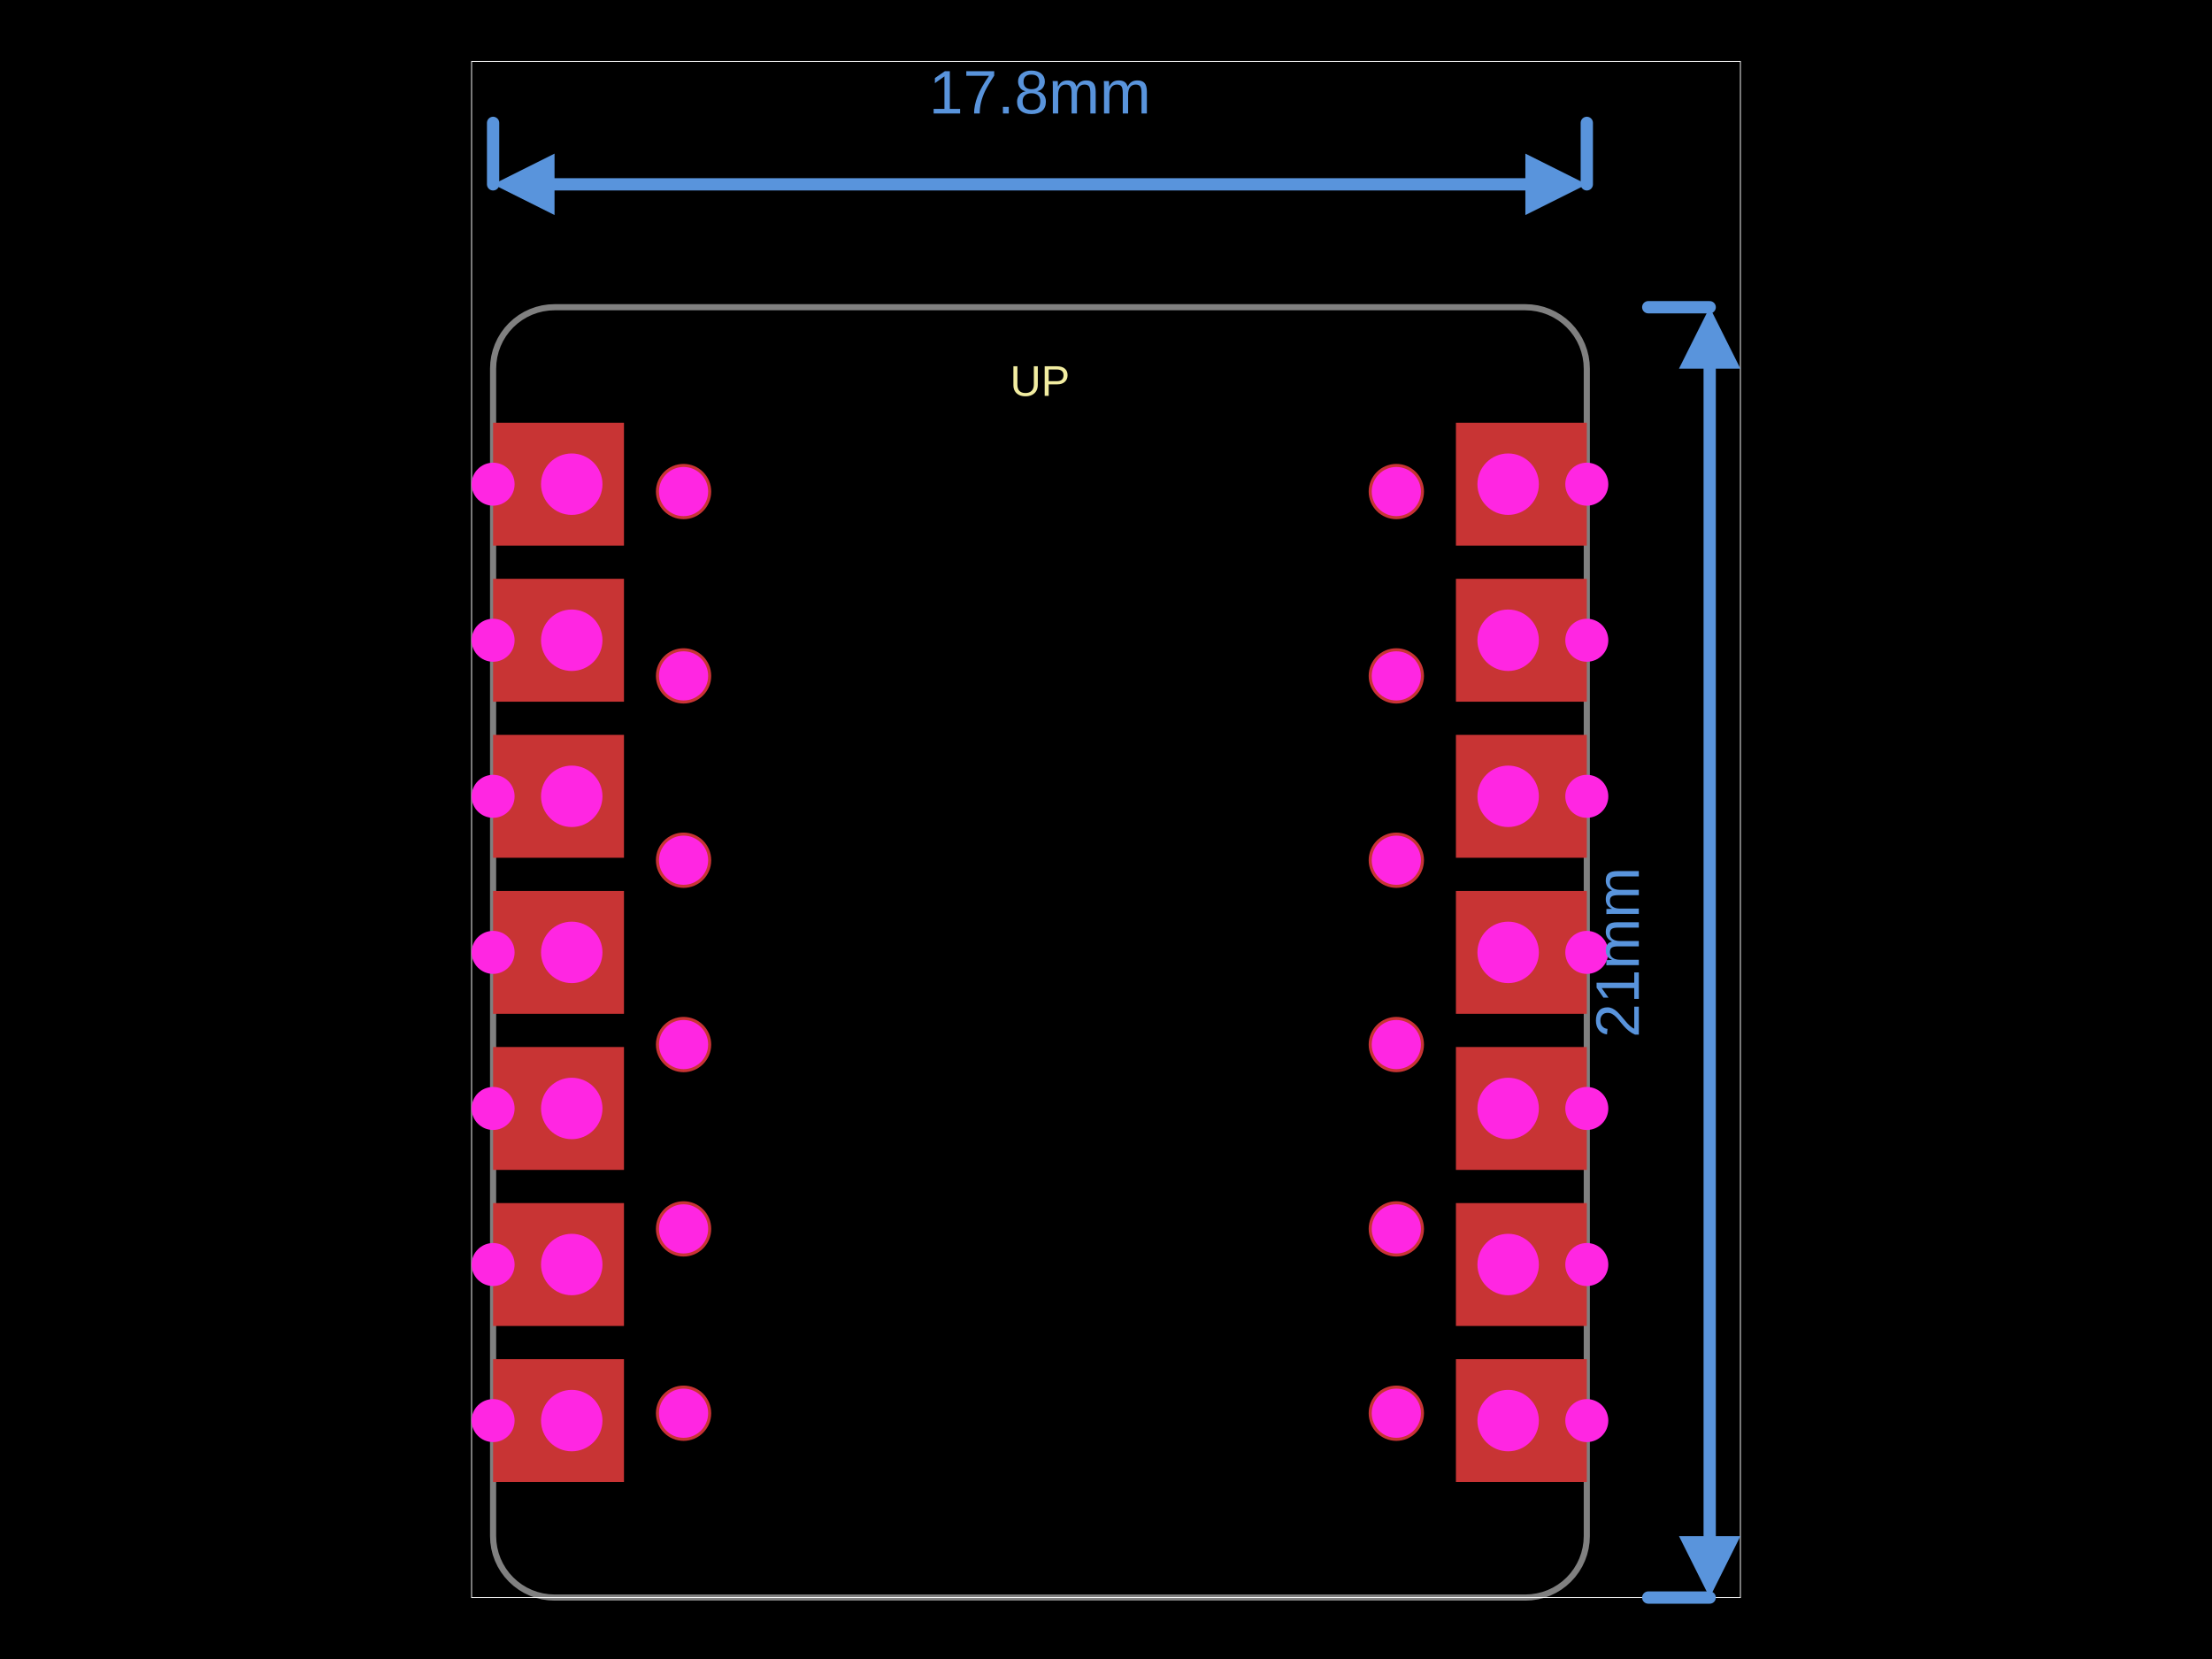
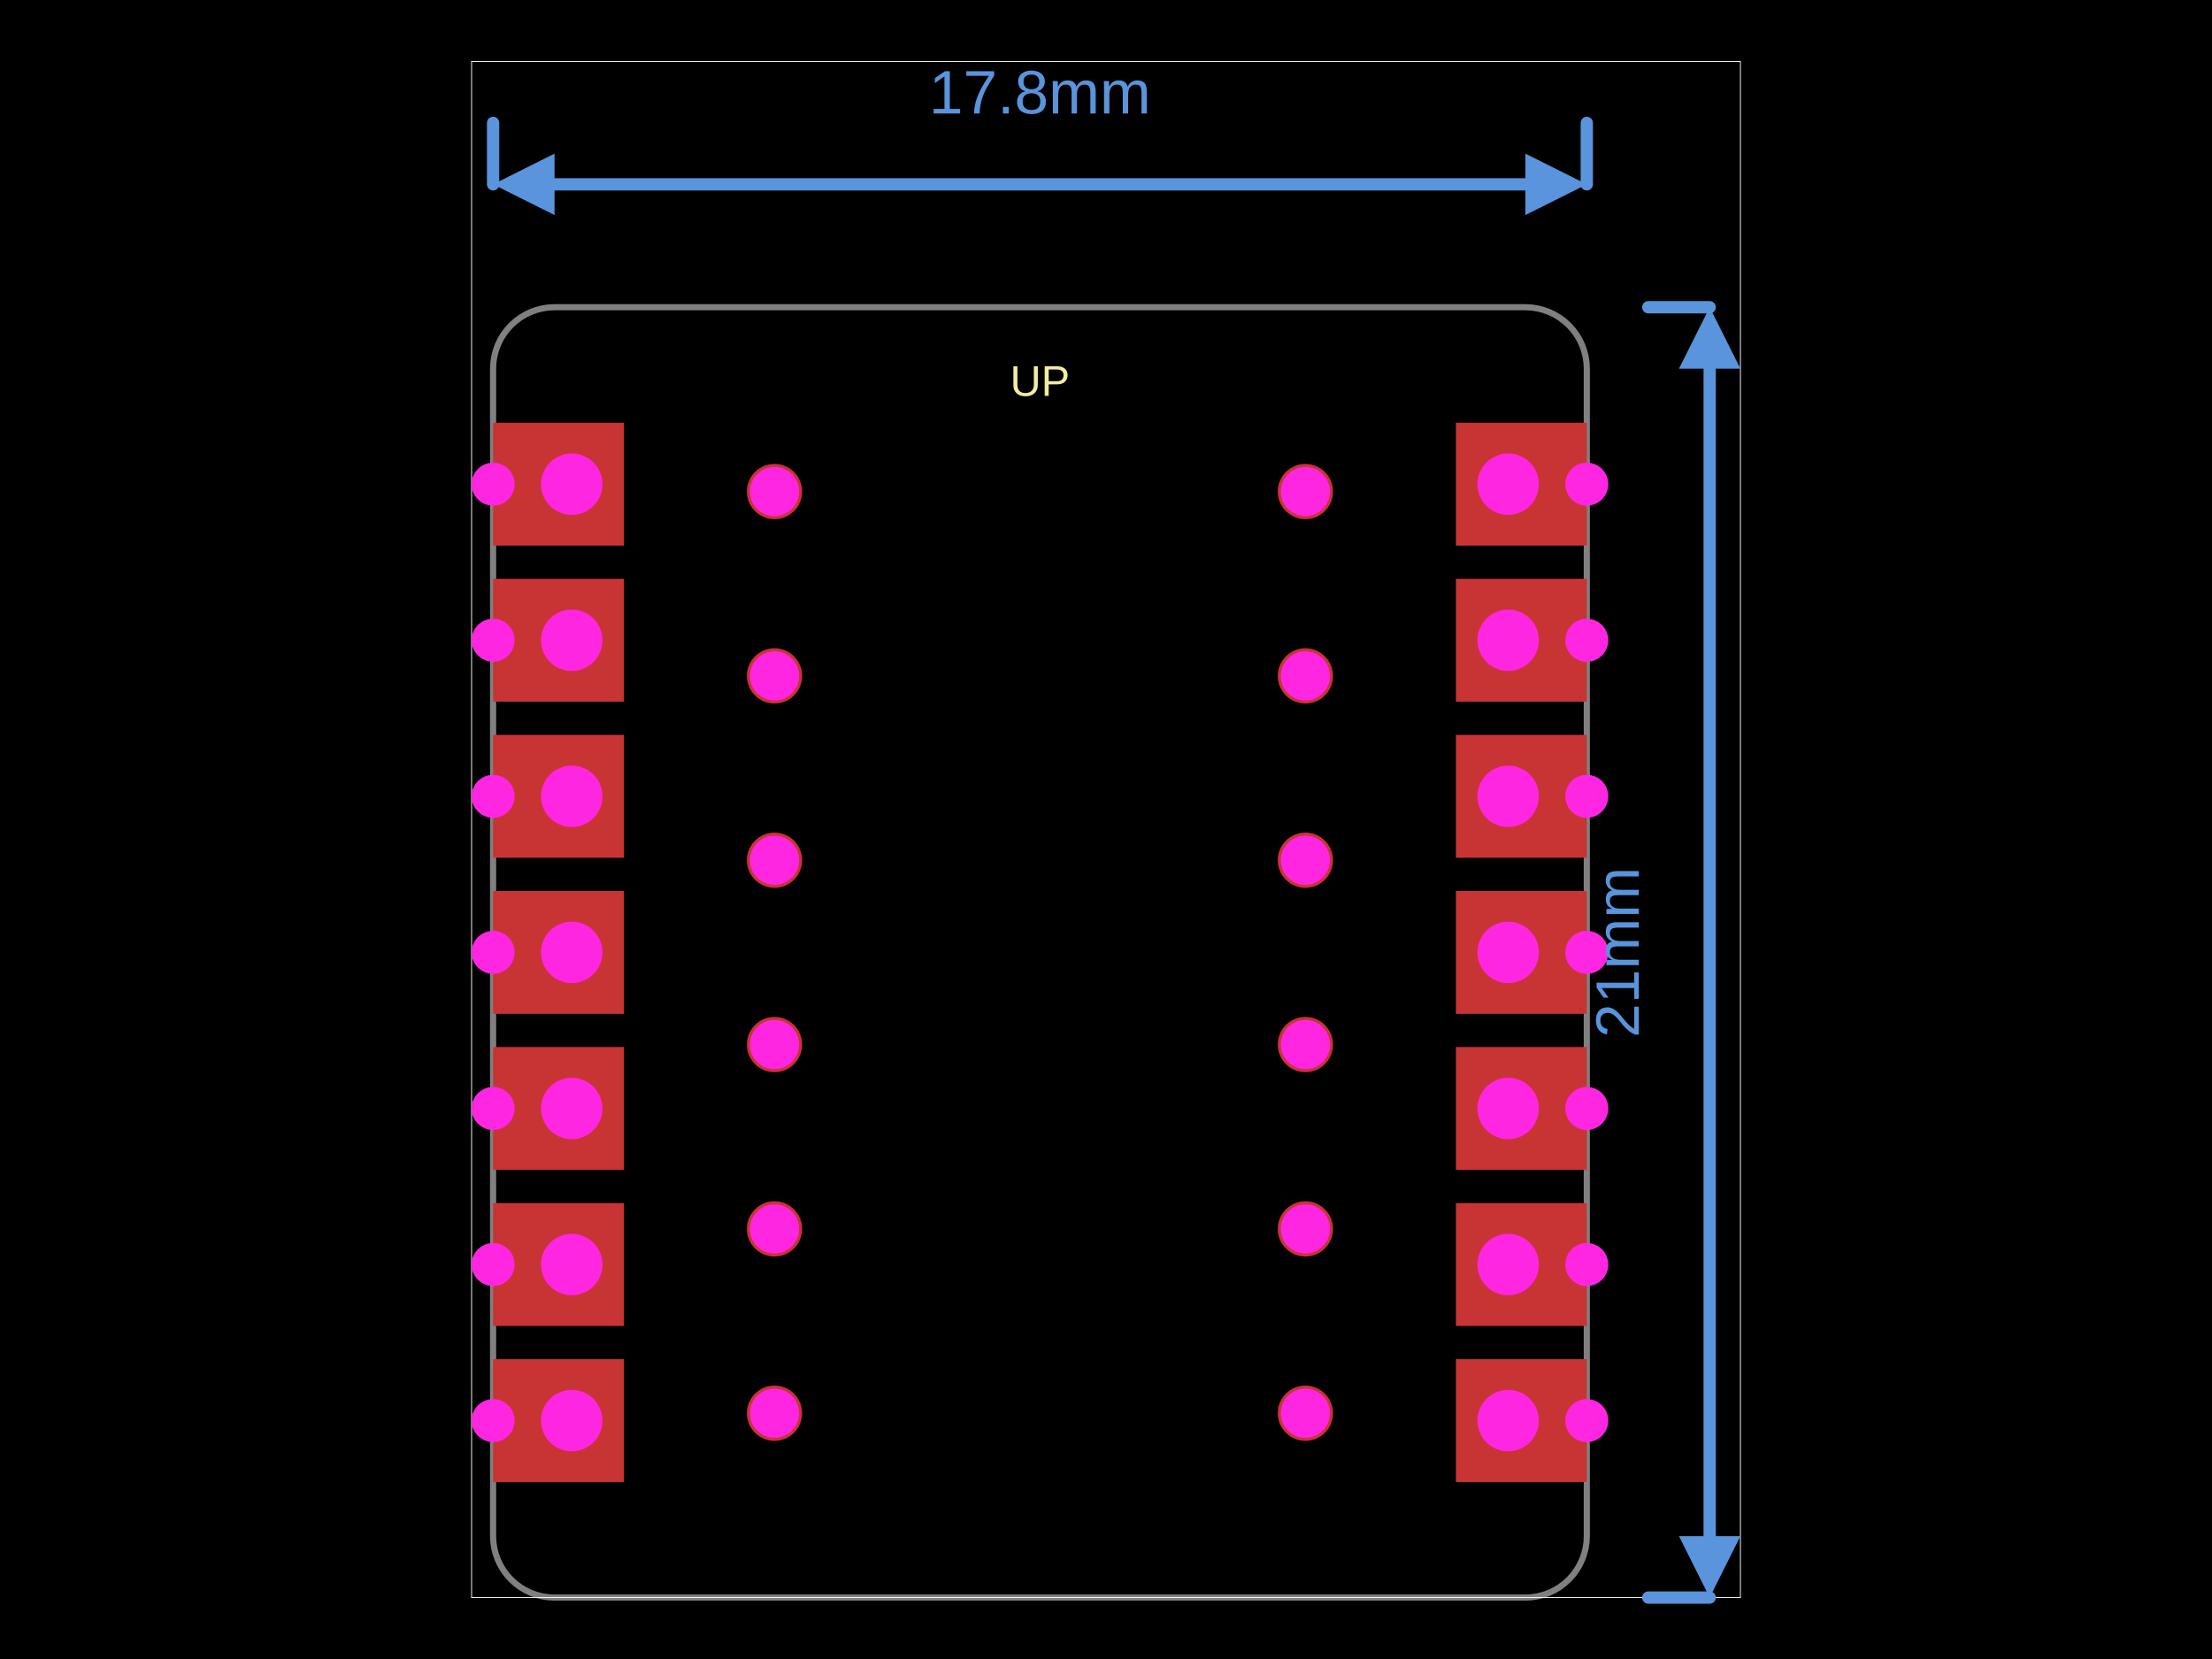
<svg xmlns="http://www.w3.org/2000/svg" width="800" height="600">
  <style />
  <rect class="boundary" x="0" y="0" fill="#000" width="800" height="600" data-type="pcb_background" data-pcb-layer="global" />
  <rect class="pcb-boundary" fill="none" stroke="#fff" stroke-width="0.3" x="170.556" y="22.222" width="458.889" height="555.556" data-type="pcb_boundary" data-pcb-layer="global" />
  <path class="pcb-board" d="M 200.556 577.778 L 551.667 577.778 L 553.845 577.671 L 556.002 577.351 L 558.117 576.821 L 560.171 576.086 L 562.142 575.154 L 564.013 574.033 L 565.764 572.734 L 567.38 571.269 L 568.845 569.653 L 570.144 567.902 L 571.265 566.031 L 572.197 564.06 L 572.932 562.006 L 573.462 559.891 L 573.782 557.734 L 573.889 555.556 L 573.889 133.333 L 573.782 131.155 L 573.462 128.998 L 572.932 126.883 L 572.197 124.829 L 571.265 122.858 L 570.144 120.987 L 568.845 119.236 L 567.38 117.62 L 565.764 116.155 L 564.013 114.856 L 562.142 113.735 L 560.171 112.803 L 558.117 112.068 L 556.002 111.538 L 553.845 111.218 L 551.667 111.111 L 200.556 111.111 L 198.377 111.218 L 196.22 111.538 L 194.105 112.068 L 192.051 112.803 L 190.08 113.735 L 188.21 114.856 L 186.458 116.155 L 184.842 117.62 L 183.378 119.236 L 182.078 120.987 L 180.957 122.858 L 180.025 124.829 L 179.29 126.883 L 178.76 128.998 L 178.44 131.155 L 178.333 133.333 L 178.333 555.556 L 178.44 557.734 L 178.76 559.891 L 179.29 562.006 L 180.025 564.06 L 180.957 566.031 L 182.078 567.902 L 183.378 569.653 L 184.842 571.269 L 186.458 572.734 L 188.21 574.033 L 190.08 575.154 L 192.051 576.086 L 194.105 576.821 L 196.22 577.351 L 198.377 577.671 L 200.556 577.778 Z" fill="none" stroke="rgba(255, 255, 255, 0.5)" stroke-width="2.222" data-type="pcb_board" data-pcb-layer="board" />
  <text x="0" y="0" dx="0" dy="0" fill="#f2eda1" font-family="Arial, sans-serif" font-size="15.556" text-anchor="middle" dominant-baseline="central" transform="matrix(1,0,0,1,376.1111,137.7778)" class="pcb-silkscreen-text pcb-silkscreen-top" data-pcb-silkscreen-text-id="pcb_silkscreen_text_0" stroke="none" data-type="pcb_silkscreen_text" data-pcb-layer="top">UP</text>
  <g data-type="pcb_plated_hole" data-pcb-layer="through" data-pad-name="J_XIAO.D0">
    <rect class="pcb-hole-outer-pad" fill="rgb(200, 52, 52)" x="178.333" y="152.889" width="47.333" height="44.444" data-type="pcb_plated_hole" data-pcb-layer="top" />
    <circle class="pcb-hole-inner" fill="#FF26E2" cx="206.778" cy="175.111" r="11.111" data-type="pcb_plated_hole_drill" data-pcb-layer="drill" />
  </g>
  <g data-type="pcb_plated_hole" data-pcb-layer="through" data-pad-name="J_XIAO.D1">
    <rect class="pcb-hole-outer-pad" fill="rgb(200, 52, 52)" x="178.333" y="209.333" width="47.333" height="44.444" data-type="pcb_plated_hole" data-pcb-layer="top" />
    <circle class="pcb-hole-inner" fill="#FF26E2" cx="206.778" cy="231.556" r="11.111" data-type="pcb_plated_hole_drill" data-pcb-layer="drill" />
  </g>
  <g data-type="pcb_plated_hole" data-pcb-layer="through" data-pad-name="J_XIAO.D2">
    <rect class="pcb-hole-outer-pad" fill="rgb(200, 52, 52)" x="178.333" y="265.778" width="47.333" height="44.444" data-type="pcb_plated_hole" data-pcb-layer="top" />
    <circle class="pcb-hole-inner" fill="#FF26E2" cx="206.778" cy="288" r="11.111" data-type="pcb_plated_hole_drill" data-pcb-layer="drill" />
  </g>
  <g data-type="pcb_plated_hole" data-pcb-layer="through" data-pad-name="J_XIAO.D3">
    <rect class="pcb-hole-outer-pad" fill="rgb(200, 52, 52)" x="178.333" y="322.222" width="47.333" height="44.444" data-type="pcb_plated_hole" data-pcb-layer="top" />
    <circle class="pcb-hole-inner" fill="#FF26E2" cx="206.778" cy="344.444" r="11.111" data-type="pcb_plated_hole_drill" data-pcb-layer="drill" />
  </g>
  <g data-type="pcb_plated_hole" data-pcb-layer="through" data-pad-name="J_XIAO.D4">
    <rect class="pcb-hole-outer-pad" fill="rgb(200, 52, 52)" x="178.333" y="378.667" width="47.333" height="44.444" data-type="pcb_plated_hole" data-pcb-layer="top" />
    <circle class="pcb-hole-inner" fill="#FF26E2" cx="206.778" cy="400.889" r="11.111" data-type="pcb_plated_hole_drill" data-pcb-layer="drill" />
  </g>
  <g data-type="pcb_plated_hole" data-pcb-layer="through" data-pad-name="J_XIAO.D5">
    <rect class="pcb-hole-outer-pad" fill="rgb(200, 52, 52)" x="178.333" y="435.111" width="47.333" height="44.444" data-type="pcb_plated_hole" data-pcb-layer="top" />
    <circle class="pcb-hole-inner" fill="#FF26E2" cx="206.778" cy="457.333" r="11.111" data-type="pcb_plated_hole_drill" data-pcb-layer="drill" />
  </g>
  <g data-type="pcb_plated_hole" data-pcb-layer="through" data-pad-name="J_XIAO.D6">
    <rect class="pcb-hole-outer-pad" fill="rgb(200, 52, 52)" x="178.333" y="491.556" width="47.333" height="44.444" data-type="pcb_plated_hole" data-pcb-layer="top" />
    <circle class="pcb-hole-inner" fill="#FF26E2" cx="206.778" cy="513.778" r="11.111" data-type="pcb_plated_hole_drill" data-pcb-layer="drill" />
  </g>
  <g data-type="pcb_plated_hole" data-pcb-layer="through" data-pad-name="J_XIAO.V5">
    <rect class="pcb-hole-outer-pad" fill="rgb(200, 52, 52)" x="526.556" y="152.889" width="47.333" height="44.444" data-type="pcb_plated_hole" data-pcb-layer="top" />
    <circle class="pcb-hole-inner" fill="#FF26E2" cx="545.444" cy="175.111" r="11.111" data-type="pcb_plated_hole_drill" data-pcb-layer="drill" />
  </g>
  <g data-type="pcb_plated_hole" data-pcb-layer="through" data-pad-name="J_XIAO.GND">
    <rect class="pcb-hole-outer-pad" fill="rgb(200, 52, 52)" x="526.556" y="209.333" width="47.333" height="44.444" data-type="pcb_plated_hole" data-pcb-layer="top" />
    <circle class="pcb-hole-inner" fill="#FF26E2" cx="545.444" cy="231.556" r="11.111" data-type="pcb_plated_hole_drill" data-pcb-layer="drill" />
  </g>
  <g data-type="pcb_plated_hole" data-pcb-layer="through" data-pad-name="J_XIAO.V3V3">
    <rect class="pcb-hole-outer-pad" fill="rgb(200, 52, 52)" x="526.556" y="265.778" width="47.333" height="44.444" data-type="pcb_plated_hole" data-pcb-layer="top" />
    <circle class="pcb-hole-inner" fill="#FF26E2" cx="545.444" cy="288" r="11.111" data-type="pcb_plated_hole_drill" data-pcb-layer="drill" />
  </g>
  <g data-type="pcb_plated_hole" data-pcb-layer="through" data-pad-name="J_XIAO.D10">
    <rect class="pcb-hole-outer-pad" fill="rgb(200, 52, 52)" x="526.556" y="322.222" width="47.333" height="44.444" data-type="pcb_plated_hole" data-pcb-layer="top" />
    <circle class="pcb-hole-inner" fill="#FF26E2" cx="545.444" cy="344.444" r="11.111" data-type="pcb_plated_hole_drill" data-pcb-layer="drill" />
  </g>
  <g data-type="pcb_plated_hole" data-pcb-layer="through" data-pad-name="J_XIAO.D9">
    <rect class="pcb-hole-outer-pad" fill="rgb(200, 52, 52)" x="526.556" y="378.667" width="47.333" height="44.444" data-type="pcb_plated_hole" data-pcb-layer="top" />
    <circle class="pcb-hole-inner" fill="#FF26E2" cx="545.444" cy="400.889" r="11.111" data-type="pcb_plated_hole_drill" data-pcb-layer="drill" />
  </g>
  <g data-type="pcb_plated_hole" data-pcb-layer="through" data-pad-name="J_XIAO.D8">
    <rect class="pcb-hole-outer-pad" fill="rgb(200, 52, 52)" x="526.556" y="435.111" width="47.333" height="44.444" data-type="pcb_plated_hole" data-pcb-layer="top" />
    <circle class="pcb-hole-inner" fill="#FF26E2" cx="545.444" cy="457.333" r="11.111" data-type="pcb_plated_hole_drill" data-pcb-layer="drill" />
  </g>
  <g data-type="pcb_plated_hole" data-pcb-layer="through" data-pad-name="J_XIAO.D7">
    <rect class="pcb-hole-outer-pad" fill="rgb(200, 52, 52)" x="526.556" y="491.556" width="47.333" height="44.444" data-type="pcb_plated_hole" data-pcb-layer="top" />
    <circle class="pcb-hole-inner" fill="#FF26E2" cx="545.444" cy="513.778" r="11.111" data-type="pcb_plated_hole_drill" data-pcb-layer="drill" />
  </g>
  <g data-type="pcb_via" data-pcb-layer="through">
-     <circle class="pcb-hole-outer" fill="rgb(200, 52, 52)" cx="247.222" cy="511.111" r="10" data-type="pcb_via" data-pcb-layer="top" />
-     <circle class="pcb-hole-inner" fill="#FF26E2" cx="247.222" cy="511.111" r="8.889" data-type="pcb_via" data-pcb-layer="drill" />
+     <circle class="pcb-hole-outer" fill="rgb(200, 52, 52)" cx="280.111" cy="511.111" r="10" data-type="pcb_via" data-pcb-layer="top" />
+     <circle class="pcb-hole-inner" fill="#FF26E2" cx="280.111" cy="511.111" r="8.889" data-type="pcb_via" data-pcb-layer="drill" />
  </g>
  <g data-type="pcb_via" data-pcb-layer="through">
-     <circle class="pcb-hole-outer" fill="rgb(200, 52, 52)" cx="247.222" cy="444.444" r="10" data-type="pcb_via" data-pcb-layer="top" />
-     <circle class="pcb-hole-inner" fill="#FF26E2" cx="247.222" cy="444.444" r="8.889" data-type="pcb_via" data-pcb-layer="drill" />
+     <circle class="pcb-hole-outer" fill="rgb(200, 52, 52)" cx="280.111" cy="444.444" r="10" data-type="pcb_via" data-pcb-layer="top" />
+     <circle class="pcb-hole-inner" fill="#FF26E2" cx="280.111" cy="444.444" r="8.889" data-type="pcb_via" data-pcb-layer="drill" />
  </g>
  <g data-type="pcb_via" data-pcb-layer="through">
-     <circle class="pcb-hole-outer" fill="rgb(200, 52, 52)" cx="247.222" cy="377.778" r="10" data-type="pcb_via" data-pcb-layer="top" />
-     <circle class="pcb-hole-inner" fill="#FF26E2" cx="247.222" cy="377.778" r="8.889" data-type="pcb_via" data-pcb-layer="drill" />
+     <circle class="pcb-hole-outer" fill="rgb(200, 52, 52)" cx="280.111" cy="377.778" r="10" data-type="pcb_via" data-pcb-layer="top" />
+     <circle class="pcb-hole-inner" fill="#FF26E2" cx="280.111" cy="377.778" r="8.889" data-type="pcb_via" data-pcb-layer="drill" />
  </g>
  <g data-type="pcb_via" data-pcb-layer="through">
-     <circle class="pcb-hole-outer" fill="rgb(200, 52, 52)" cx="247.222" cy="311.111" r="10" data-type="pcb_via" data-pcb-layer="top" />
-     <circle class="pcb-hole-inner" fill="#FF26E2" cx="247.222" cy="311.111" r="8.889" data-type="pcb_via" data-pcb-layer="drill" />
+     <circle class="pcb-hole-outer" fill="rgb(200, 52, 52)" cx="280.111" cy="311.111" r="10" data-type="pcb_via" data-pcb-layer="top" />
+     <circle class="pcb-hole-inner" fill="#FF26E2" cx="280.111" cy="311.111" r="8.889" data-type="pcb_via" data-pcb-layer="drill" />
  </g>
  <g data-type="pcb_via" data-pcb-layer="through">
-     <circle class="pcb-hole-outer" fill="rgb(200, 52, 52)" cx="247.222" cy="244.444" r="10" data-type="pcb_via" data-pcb-layer="top" />
-     <circle class="pcb-hole-inner" fill="#FF26E2" cx="247.222" cy="244.444" r="8.889" data-type="pcb_via" data-pcb-layer="drill" />
+     <circle class="pcb-hole-outer" fill="rgb(200, 52, 52)" cx="280.111" cy="244.444" r="10" data-type="pcb_via" data-pcb-layer="top" />
+     <circle class="pcb-hole-inner" fill="#FF26E2" cx="280.111" cy="244.444" r="8.889" data-type="pcb_via" data-pcb-layer="drill" />
  </g>
  <g data-type="pcb_via" data-pcb-layer="through">
-     <circle class="pcb-hole-outer" fill="rgb(200, 52, 52)" cx="247.222" cy="177.778" r="10" data-type="pcb_via" data-pcb-layer="top" />
-     <circle class="pcb-hole-inner" fill="#FF26E2" cx="247.222" cy="177.778" r="8.889" data-type="pcb_via" data-pcb-layer="drill" />
+     <circle class="pcb-hole-outer" fill="rgb(200, 52, 52)" cx="280.111" cy="177.778" r="10" data-type="pcb_via" data-pcb-layer="top" />
+     <circle class="pcb-hole-inner" fill="#FF26E2" cx="280.111" cy="177.778" r="8.889" data-type="pcb_via" data-pcb-layer="drill" />
  </g>
  <g data-type="pcb_via" data-pcb-layer="through">
-     <circle class="pcb-hole-outer" fill="rgb(200, 52, 52)" cx="505" cy="511.111" r="10" data-type="pcb_via" data-pcb-layer="top" />
-     <circle class="pcb-hole-inner" fill="#FF26E2" cx="505" cy="511.111" r="8.889" data-type="pcb_via" data-pcb-layer="drill" />
+     <circle class="pcb-hole-outer" fill="rgb(200, 52, 52)" cx="472.111" cy="511.111" r="10" data-type="pcb_via" data-pcb-layer="top" />
+     <circle class="pcb-hole-inner" fill="#FF26E2" cx="472.111" cy="511.111" r="8.889" data-type="pcb_via" data-pcb-layer="drill" />
  </g>
  <g data-type="pcb_via" data-pcb-layer="through">
-     <circle class="pcb-hole-outer" fill="rgb(200, 52, 52)" cx="505" cy="444.444" r="10" data-type="pcb_via" data-pcb-layer="top" />
-     <circle class="pcb-hole-inner" fill="#FF26E2" cx="505" cy="444.444" r="8.889" data-type="pcb_via" data-pcb-layer="drill" />
+     <circle class="pcb-hole-outer" fill="rgb(200, 52, 52)" cx="472.111" cy="444.444" r="10" data-type="pcb_via" data-pcb-layer="top" />
+     <circle class="pcb-hole-inner" fill="#FF26E2" cx="472.111" cy="444.444" r="8.889" data-type="pcb_via" data-pcb-layer="drill" />
  </g>
  <g data-type="pcb_via" data-pcb-layer="through">
-     <circle class="pcb-hole-outer" fill="rgb(200, 52, 52)" cx="505" cy="377.778" r="10" data-type="pcb_via" data-pcb-layer="top" />
-     <circle class="pcb-hole-inner" fill="#FF26E2" cx="505" cy="377.778" r="8.889" data-type="pcb_via" data-pcb-layer="drill" />
+     <circle class="pcb-hole-outer" fill="rgb(200, 52, 52)" cx="472.111" cy="377.778" r="10" data-type="pcb_via" data-pcb-layer="top" />
+     <circle class="pcb-hole-inner" fill="#FF26E2" cx="472.111" cy="377.778" r="8.889" data-type="pcb_via" data-pcb-layer="drill" />
  </g>
  <g data-type="pcb_via" data-pcb-layer="through">
-     <circle class="pcb-hole-outer" fill="rgb(200, 52, 52)" cx="505" cy="311.111" r="10" data-type="pcb_via" data-pcb-layer="top" />
-     <circle class="pcb-hole-inner" fill="#FF26E2" cx="505" cy="311.111" r="8.889" data-type="pcb_via" data-pcb-layer="drill" />
+     <circle class="pcb-hole-outer" fill="rgb(200, 52, 52)" cx="472.111" cy="311.111" r="10" data-type="pcb_via" data-pcb-layer="top" />
+     <circle class="pcb-hole-inner" fill="#FF26E2" cx="472.111" cy="311.111" r="8.889" data-type="pcb_via" data-pcb-layer="drill" />
  </g>
  <g data-type="pcb_via" data-pcb-layer="through">
-     <circle class="pcb-hole-outer" fill="rgb(200, 52, 52)" cx="505" cy="244.444" r="10" data-type="pcb_via" data-pcb-layer="top" />
-     <circle class="pcb-hole-inner" fill="#FF26E2" cx="505" cy="244.444" r="8.889" data-type="pcb_via" data-pcb-layer="drill" />
+     <circle class="pcb-hole-outer" fill="rgb(200, 52, 52)" cx="472.111" cy="244.444" r="10" data-type="pcb_via" data-pcb-layer="top" />
+     <circle class="pcb-hole-inner" fill="#FF26E2" cx="472.111" cy="244.444" r="8.889" data-type="pcb_via" data-pcb-layer="drill" />
  </g>
  <g data-type="pcb_via" data-pcb-layer="through">
-     <circle class="pcb-hole-outer" fill="rgb(200, 52, 52)" cx="505" cy="177.778" r="10" data-type="pcb_via" data-pcb-layer="top" />
-     <circle class="pcb-hole-inner" fill="#FF26E2" cx="505" cy="177.778" r="8.889" data-type="pcb_via" data-pcb-layer="drill" />
+     <circle class="pcb-hole-outer" fill="rgb(200, 52, 52)" cx="472.111" cy="177.778" r="10" data-type="pcb_via" data-pcb-layer="top" />
+     <circle class="pcb-hole-inner" fill="#FF26E2" cx="472.111" cy="177.778" r="8.889" data-type="pcb_via" data-pcb-layer="drill" />
  </g>
  <circle class="pcb-cutout pcb-cutout-circle" cx="178.333" cy="175.111" r="7.778" fill="#FF26E2" data-type="pcb_cutout" data-pcb-layer="drill" />
  <circle class="pcb-cutout pcb-cutout-circle" cx="178.333" cy="231.556" r="7.778" fill="#FF26E2" data-type="pcb_cutout" data-pcb-layer="drill" />
  <circle class="pcb-cutout pcb-cutout-circle" cx="178.333" cy="288" r="7.778" fill="#FF26E2" data-type="pcb_cutout" data-pcb-layer="drill" />
  <circle class="pcb-cutout pcb-cutout-circle" cx="178.333" cy="344.444" r="7.778" fill="#FF26E2" data-type="pcb_cutout" data-pcb-layer="drill" />
  <circle class="pcb-cutout pcb-cutout-circle" cx="178.333" cy="400.889" r="7.778" fill="#FF26E2" data-type="pcb_cutout" data-pcb-layer="drill" />
  <circle class="pcb-cutout pcb-cutout-circle" cx="178.333" cy="457.333" r="7.778" fill="#FF26E2" data-type="pcb_cutout" data-pcb-layer="drill" />
  <circle class="pcb-cutout pcb-cutout-circle" cx="178.333" cy="513.778" r="7.778" fill="#FF26E2" data-type="pcb_cutout" data-pcb-layer="drill" />
  <circle class="pcb-cutout pcb-cutout-circle" cx="573.889" cy="175.111" r="7.778" fill="#FF26E2" data-type="pcb_cutout" data-pcb-layer="drill" />
  <circle class="pcb-cutout pcb-cutout-circle" cx="573.889" cy="231.556" r="7.778" fill="#FF26E2" data-type="pcb_cutout" data-pcb-layer="drill" />
  <circle class="pcb-cutout pcb-cutout-circle" cx="573.889" cy="288" r="7.778" fill="#FF26E2" data-type="pcb_cutout" data-pcb-layer="drill" />
  <circle class="pcb-cutout pcb-cutout-circle" cx="573.889" cy="344.444" r="7.778" fill="#FF26E2" data-type="pcb_cutout" data-pcb-layer="drill" />
  <circle class="pcb-cutout pcb-cutout-circle" cx="573.889" cy="400.889" r="7.778" fill="#FF26E2" data-type="pcb_cutout" data-pcb-layer="drill" />
  <circle class="pcb-cutout pcb-cutout-circle" cx="573.889" cy="457.333" r="7.778" fill="#FF26E2" data-type="pcb_cutout" data-pcb-layer="drill" />
  <circle class="pcb-cutout pcb-cutout-circle" cx="573.889" cy="513.778" r="7.778" fill="#FF26E2" data-type="pcb_cutout" data-pcb-layer="drill" />
  <g class="pcb-note-dimension" data-type="pcb_note_dimension" data-pcb-note-dimension-id="pcb_note_dimension_0" data-pcb-layer="overlay">
    <path d="M 178.333 66.667 L 178.333 44.444" stroke="rgb(89, 148, 220)" fill="none" stroke-width="4.444" stroke-linecap="round" class="pcb-note-dimension-extension" />
    <path d="M 573.889 66.667 L 573.889 44.444" stroke="rgb(89, 148, 220)" fill="none" stroke-width="4.444" stroke-linecap="round" class="pcb-note-dimension-extension" />
    <path d="M 200.556 66.667 L 551.667 66.667" stroke="rgb(89, 148, 220)" fill="none" stroke-width="4.444" stroke-linecap="round" class="pcb-note-dimension-line" />
    <path d="M 178.333 66.667 L 200.556 55.556 L 200.556 77.778 Z" fill="rgb(89, 148, 220)" class="pcb-note-dimension-arrow" />
    <path d="M 573.889 66.667 L 551.667 55.556 L 551.667 77.778 Z" fill="rgb(89, 148, 220)" class="pcb-note-dimension-arrow" />
    <text x="376.111" y="33.333" fill="rgb(89, 148, 220)" font-size="22.222" font-family="Arial, sans-serif" text-anchor="middle" dominant-baseline="central" class="pcb-note-dimension-text" transform="rotate(0 376.1111 33.33333)">17.8mm</text>
  </g>
  <g class="pcb-note-dimension" data-type="pcb_note_dimension" data-pcb-note-dimension-id="pcb_note_dimension_1" data-pcb-layer="overlay">
    <path d="M 618.333 577.778 L 596.111 577.778" stroke="rgb(89, 148, 220)" fill="none" stroke-width="4.444" stroke-linecap="round" class="pcb-note-dimension-extension" />
    <path d="M 618.333 111.111 L 596.111 111.111" stroke="rgb(89, 148, 220)" fill="none" stroke-width="4.444" stroke-linecap="round" class="pcb-note-dimension-extension" />
    <path d="M 618.333 555.556 L 618.333 133.333" stroke="rgb(89, 148, 220)" fill="none" stroke-width="4.444" stroke-linecap="round" class="pcb-note-dimension-line" />
    <path d="M 618.333 577.778 L 607.222 555.556 L 629.444 555.556 Z" fill="rgb(89, 148, 220)" class="pcb-note-dimension-arrow" />
    <path d="M 618.333 111.111 L 607.222 133.333 L 629.444 133.333 Z" fill="rgb(89, 148, 220)" class="pcb-note-dimension-arrow" />
    <text x="585" y="344.444" fill="rgb(89, 148, 220)" font-size="22.222" font-family="Arial, sans-serif" text-anchor="middle" dominant-baseline="central" class="pcb-note-dimension-text" transform="rotate(-90 585 344.4444)">21mm</text>
  </g>
</svg>
